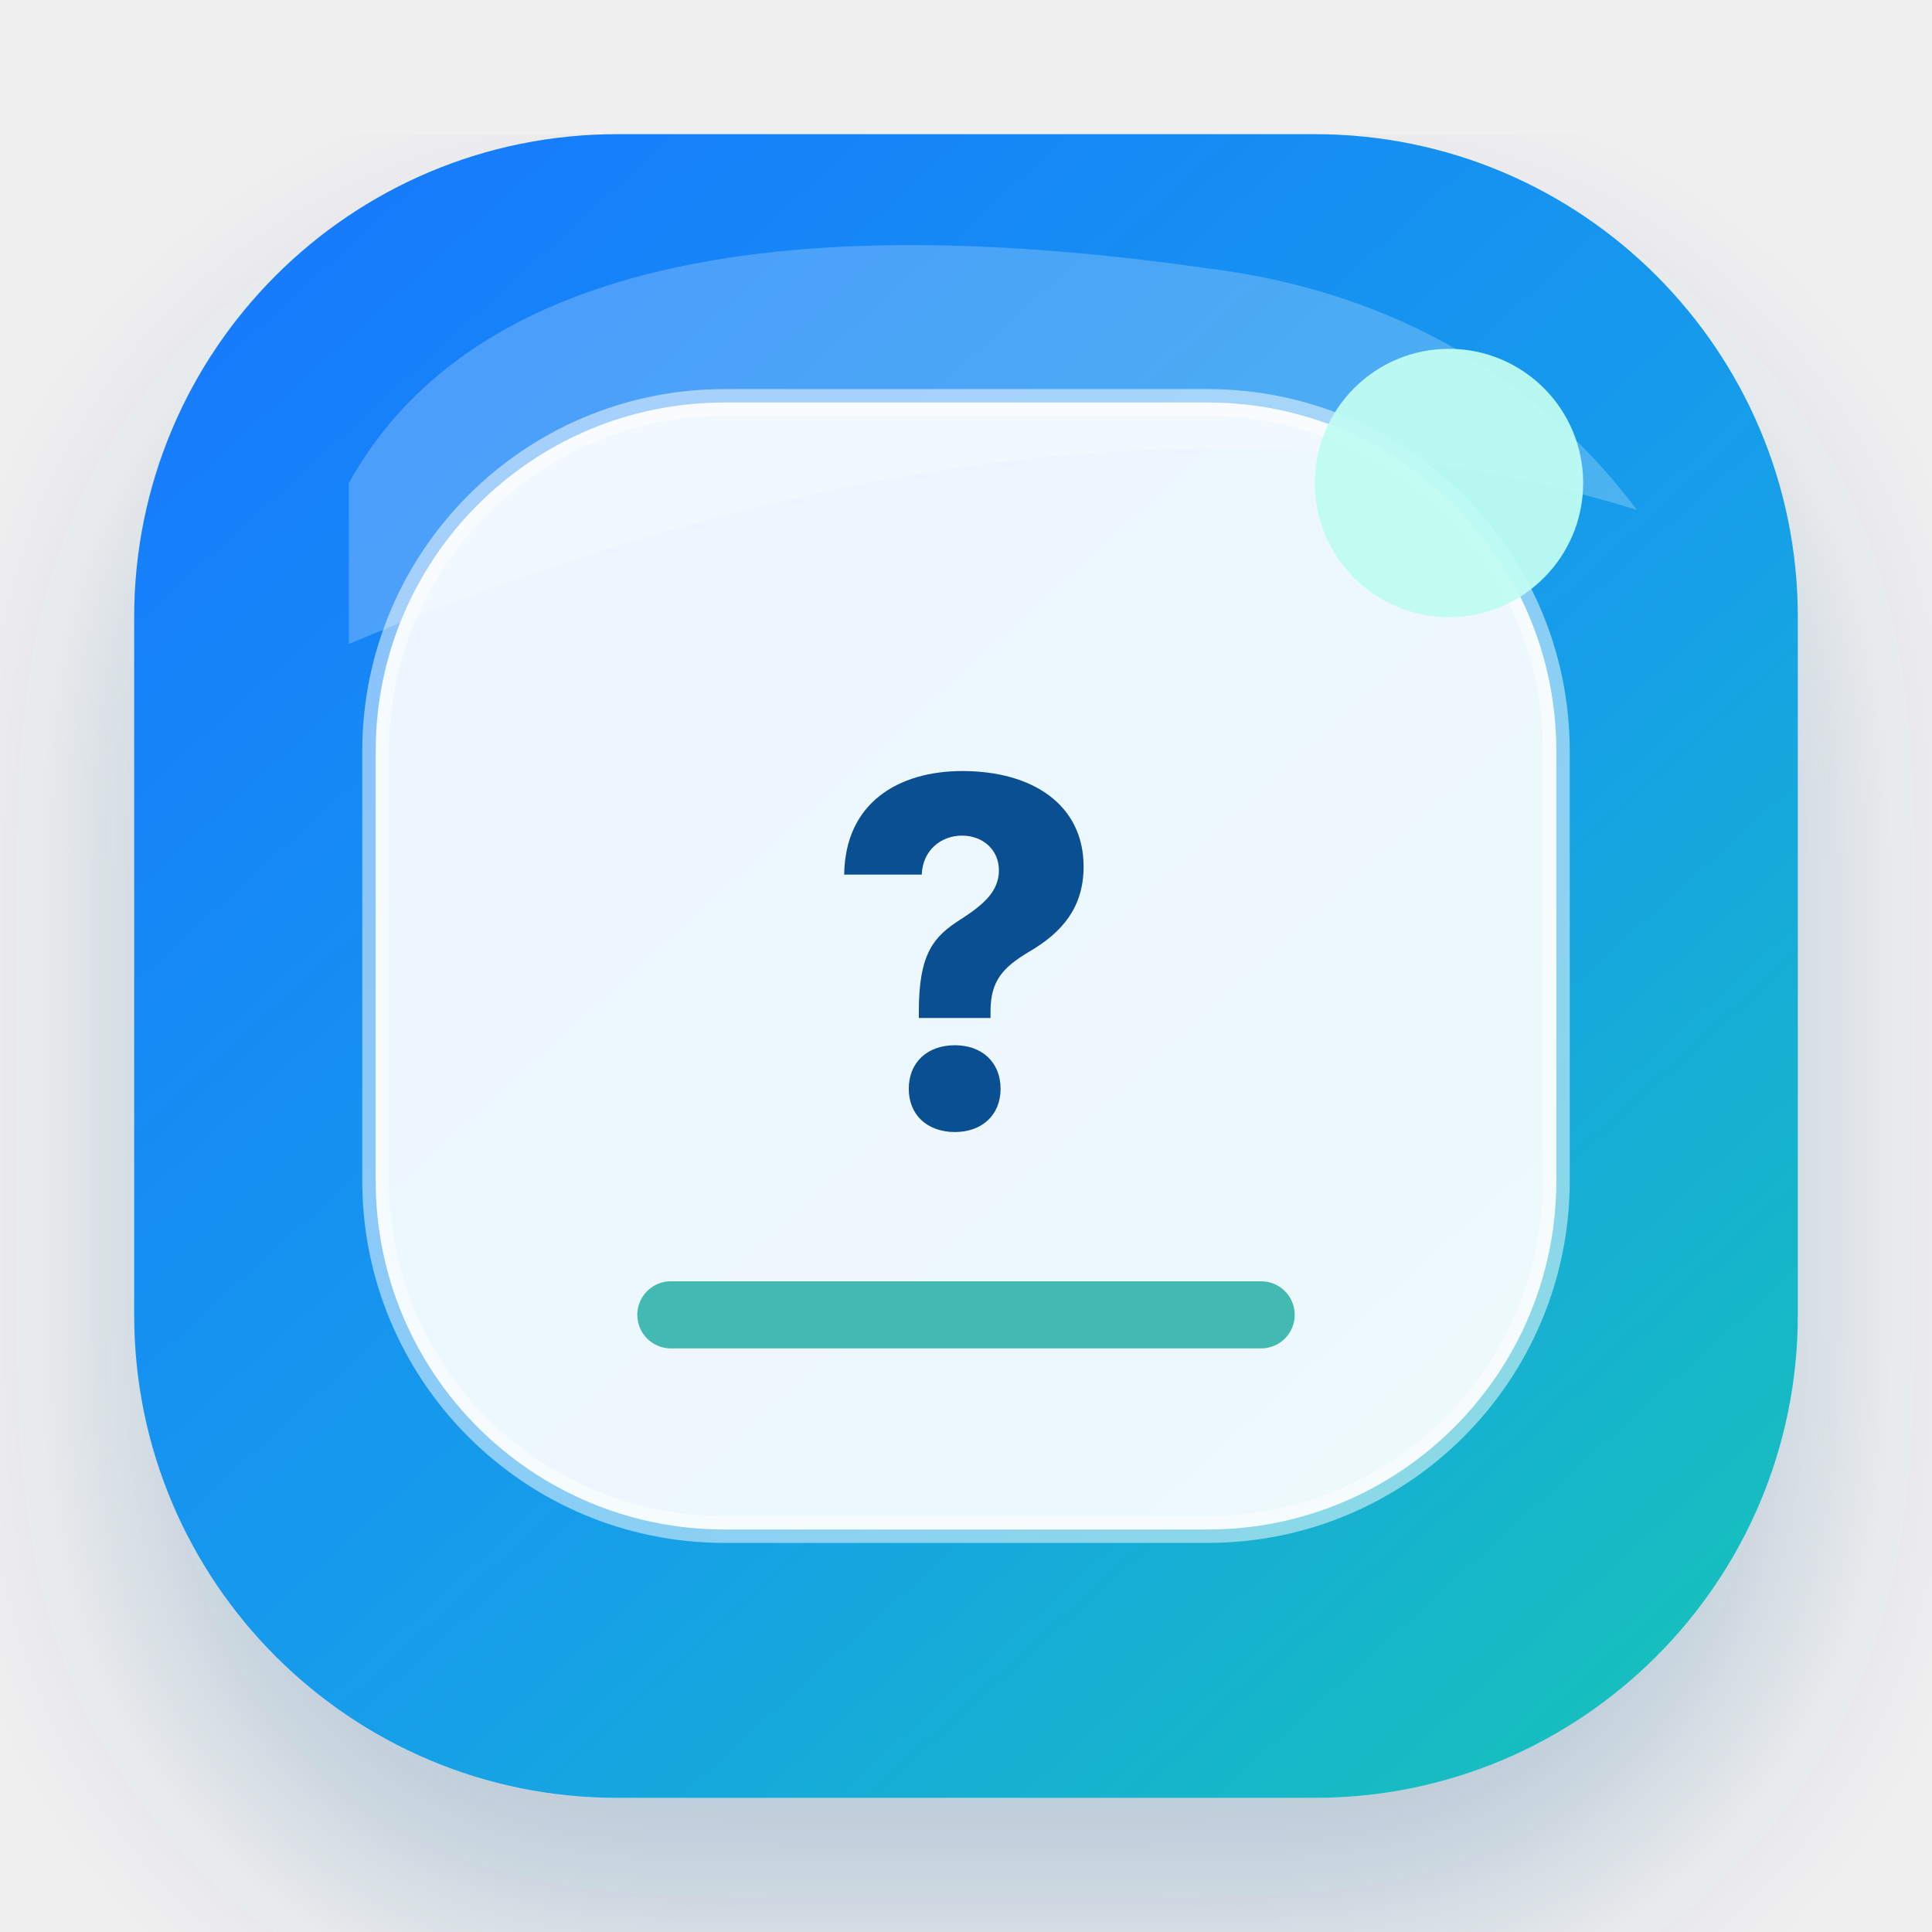
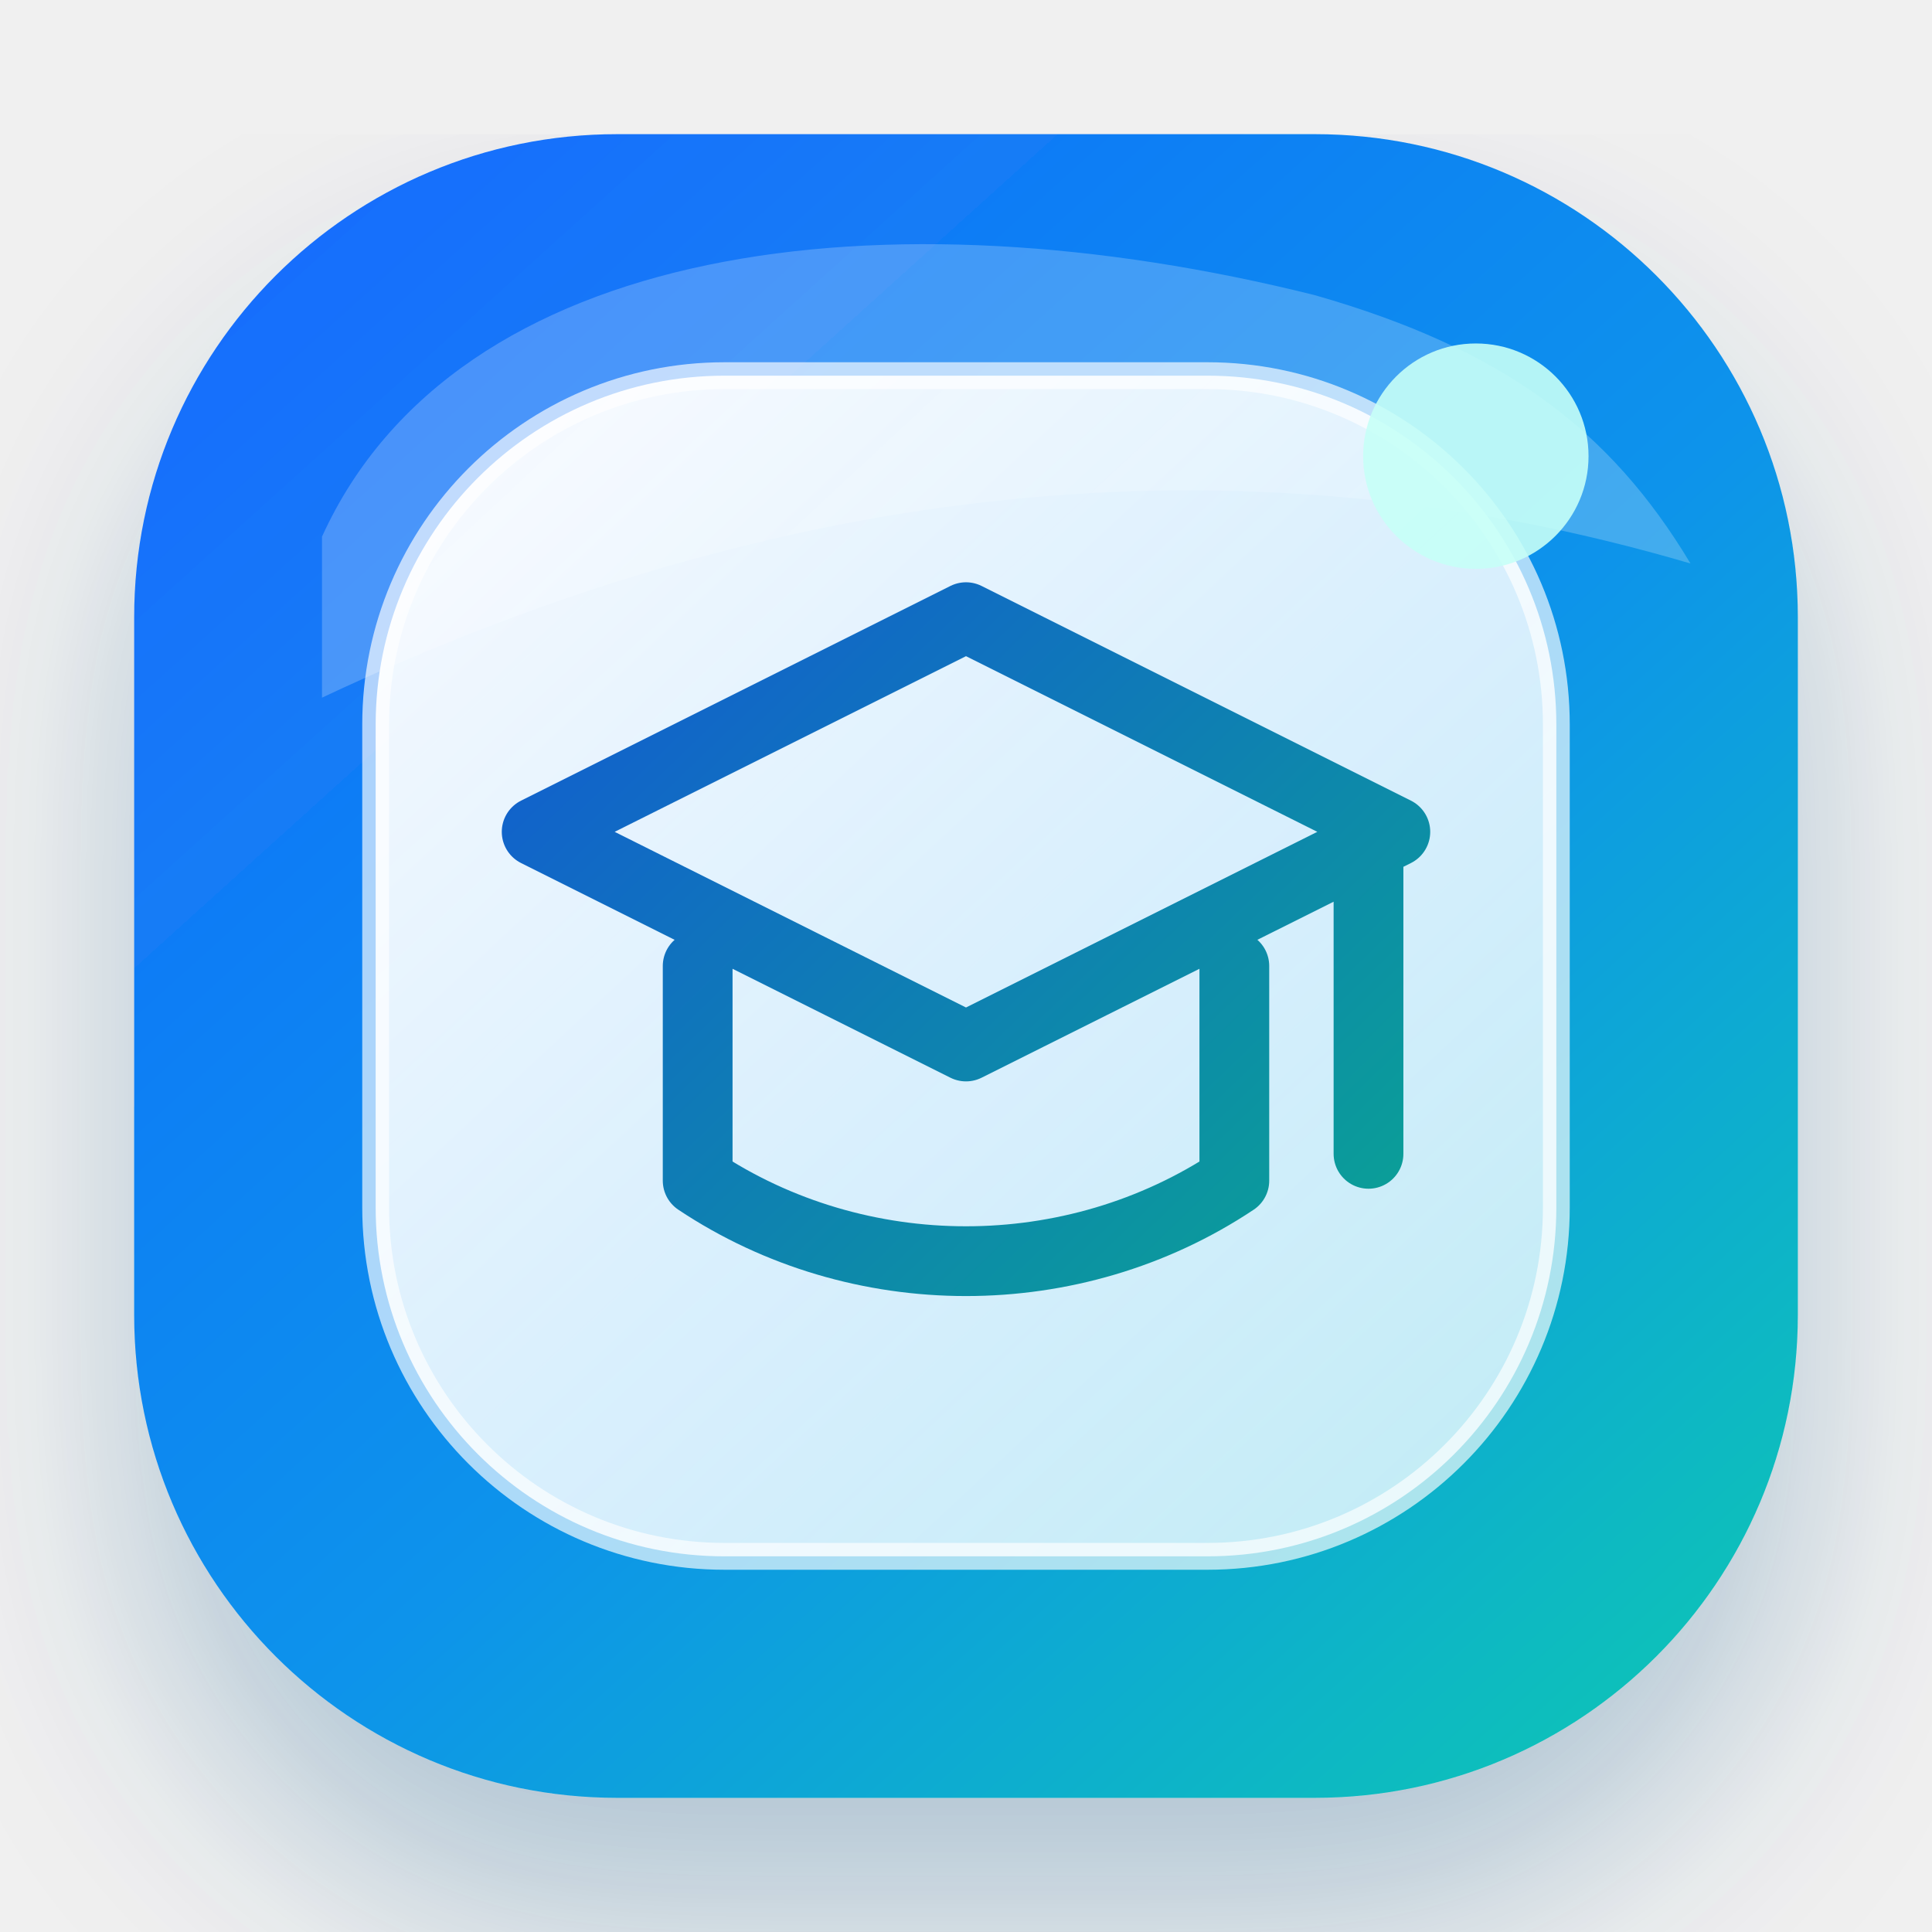
- <svg xmlns="http://www.w3.org/2000/svg" viewBox="0 0 72 72" role="img" aria-label="Smart Quiz Generator">
+ <svg xmlns="http://www.w3.org/2000/svg" viewBox="0 0 72 72" role="img" aria-label="Student Quiz Generator">
  <defs>
-     <linearGradient id="g" x1="7" y1="4" x2="66" y2="69" gradientUnits="userSpaceOnUse">
-       <stop stop-color="#1976ff" />
-       <stop offset=".56" stop-color="#159eea" />
+     <linearGradient id="bg" x1="8" y1="5" x2="64" y2="67" gradientUnits="userSpaceOnUse">
+       <stop stop-color="#1769ff" />
+       <stop offset=".55" stop-color="#0b93eb" />
      <stop offset="1" stop-color="#12c7b3" />
    </linearGradient>
-     <linearGradient id="glass" x1="16" y1="12" x2="58" y2="61">
-       <stop stop-color="#fff" stop-opacity=".92" />
-       <stop offset="1" stop-color="#eaf8ff" stop-opacity=".74" />
+     <linearGradient id="glass" x1="17" y1="15" x2="57" y2="58" gradientUnits="userSpaceOnUse">
+       <stop stop-color="#ffffff" stop-opacity=".96" />
+       <stop offset="1" stop-color="#e8f8ff" stop-opacity=".82" />
    </linearGradient>
-     <filter id="s" x="-30%" y="-30%" width="160%" height="170%">
-       <feDropShadow dx="0" dy="5" stdDeviation="4" flood-color="#0b4d8a" flood-opacity=".23" />
+     <linearGradient id="ink" x1="23" y1="23" x2="50" y2="51" gradientUnits="userSpaceOnUse">
+       <stop stop-color="#125fce" />
+       <stop offset="1" stop-color="#0aa493" />
+     </linearGradient>
+     <filter id="ds" x="-30%" y="-30%" width="160%" height="175%">
+       <feDropShadow dx="0" dy="5" stdDeviation="4" flood-color="#0c4d84" flood-opacity=".25" />
    </filter>
  </defs>
-   <rect x="5" y="5" width="62" height="62" rx="18" fill="url(#g)" filter="url(#s)" />
-   <path d="M13 18C18 9 31 8 45 10c8 1 13 5 16 9-13-4-29-3-48 5z" fill="#fff" opacity=".23" />
-   <rect x="14" y="15" width="44" height="42" rx="13" fill="url(#glass)" stroke="#fff" stroke-opacity=".5" />
-   <circle cx="54" cy="18" r="5" fill="#bffcf2" opacity=".95" />
-   <text x="36" y="42" text-anchor="middle" font-family="Inter,Segoe UI,Arial,sans-serif" font-size="18" font-weight="800" fill="#0a4f91">?</text>
-   <path d="M25 49h22" stroke="#12a99d" stroke-width="2.5" stroke-linecap="round" opacity=".78" />
+   <rect x="5" y="5" width="62" height="62" rx="18" fill="url(#bg)" filter="url(#ds)" />
+   <path d="M12 20C17 9 33 7 49 11c7 2 11 5 14 10-17-5-34-3-51 5z" fill="#fff" opacity=".22" />
+   <rect x="14" y="14" width="44" height="44" rx="13" fill="url(#glass)" stroke="#fff" stroke-opacity=".66" />
+   <circle cx="55" cy="17" r="4.2" fill="#c7fff7" opacity=".9" />
+   <g fill="none" stroke="url(#ink)" stroke-width="2.6" stroke-linecap="round" stroke-linejoin="round">
+     <path d="M20 31l16-8 16 8-16 8zM26 36v8c6 4 14 4 20 0v-8M51 32v11" />
+   </g>
</svg>
